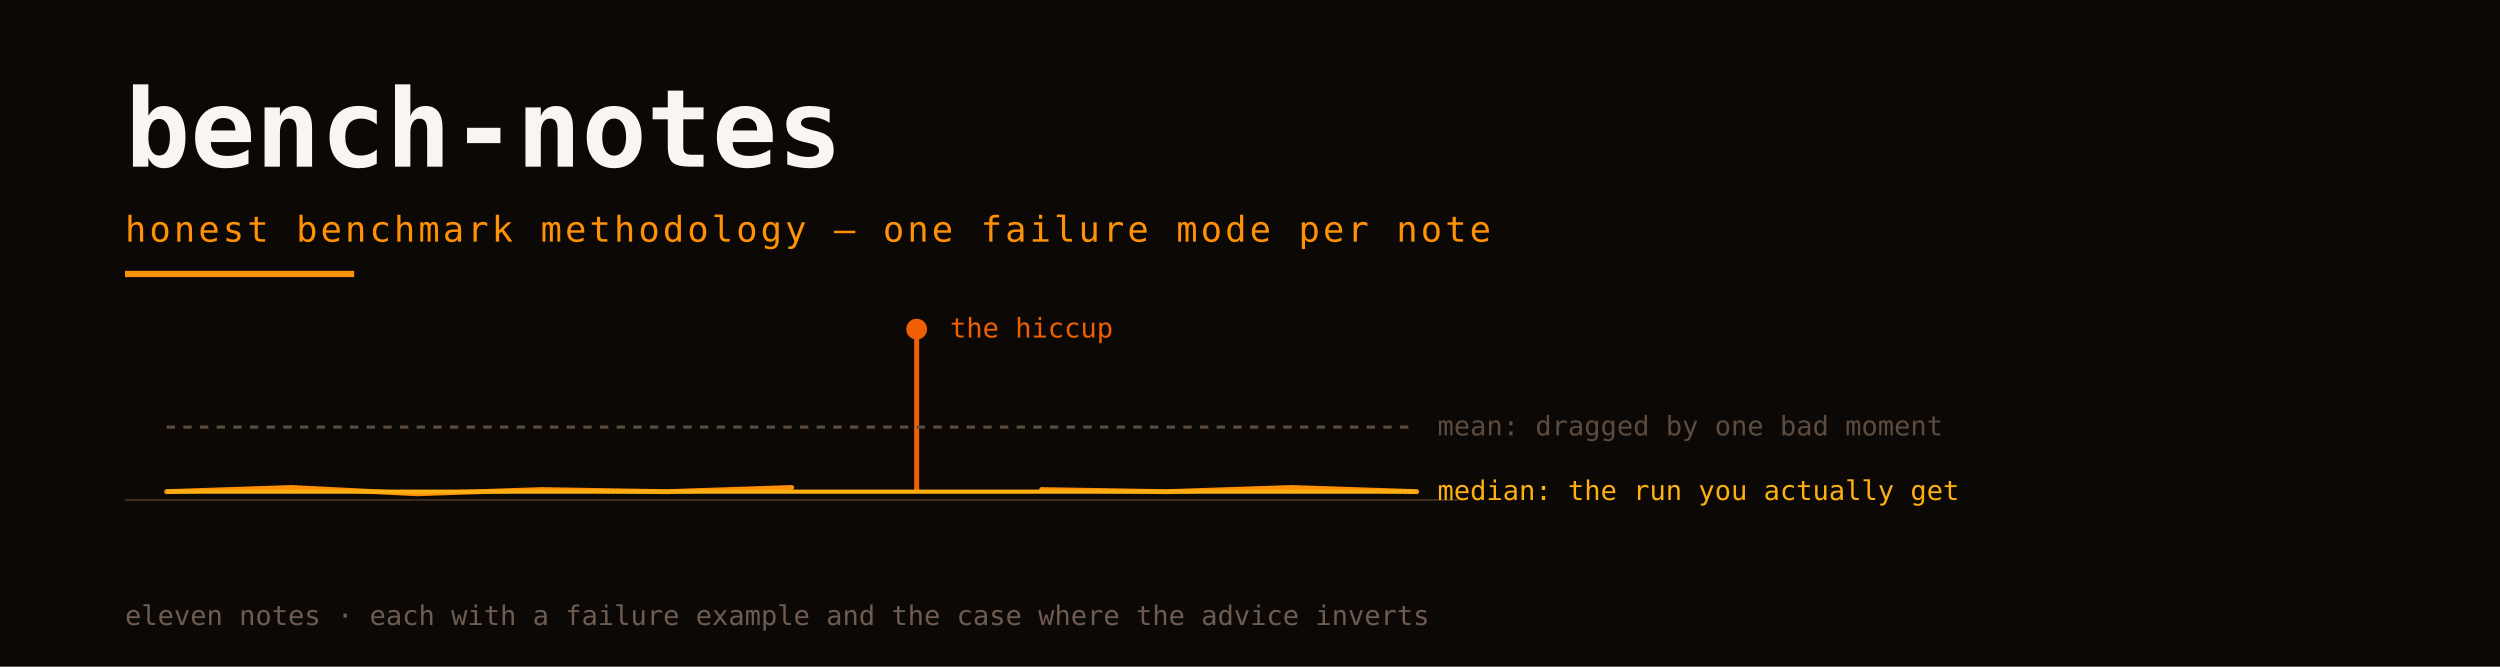
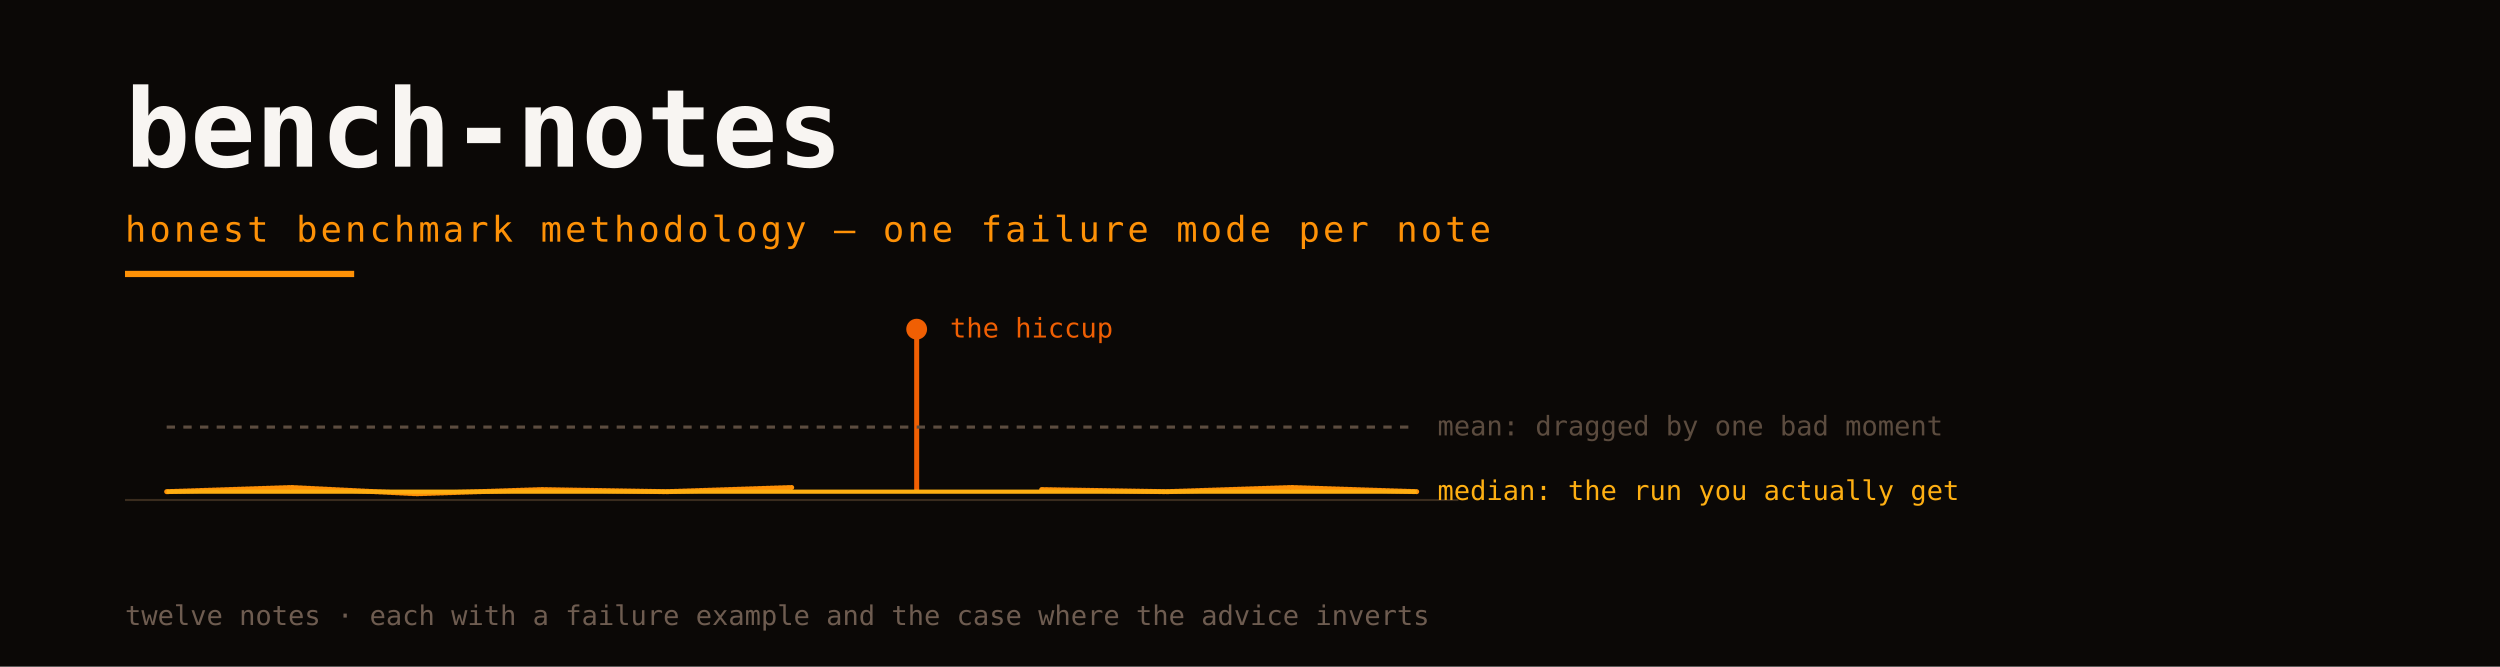
<svg xmlns="http://www.w3.org/2000/svg" viewBox="0 0 1200 320" width="1200" height="320" role="img" aria-label="bench-notes — two distributions: the mean chases the outlier, the median holds">
  <style>
    .draw { animation: draw 2.2s cubic-bezier(.4,0,.2,1) .4s both; }
    .draw2 { animation: draw 2.2s cubic-bezier(.4,0,.2,1) 1.2s both; }
    .outlier { animation: pop .5s ease-out 2.2s both; }
    .meanline { animation: slide 1.4s ease-out 2.6s both; }
    .medline { animation: rise2 .8s ease-out 3.4s both; }
    @keyframes draw { from { stroke-dashoffset: 1; } }
    @keyframes pop { from { opacity: 0; transform: translateY(14px); } }
    @keyframes slide { from { opacity: 0; } }
    @keyframes rise2 { from { opacity: 0; } }
    @media (prefers-reduced-motion: reduce) { .draw, .draw2, .outlier, .meanline, .medline { animation: none; } }
  </style>
  <rect width="1200" height="320" fill="#0b0806" />
  <text x="60" y="80" font-family="ui-monospace, SFMono-Regular, Menlo, Consolas, monospace" font-size="52" font-weight="700" fill="#F8F5F2">bench-notes</text>
  <text x="60" y="116" font-family="ui-monospace, Menlo, monospace" font-size="17" letter-spacing="1.5" fill="#FE9106">honest benchmark methodology — one failure mode per note</text>
  <rect x="60" y="130" width="110" height="3" fill="#FE9106" />
  <line x1="60" y1="240" x2="700" y2="240" stroke="#3a2c1e" stroke-width="1" />
  <path class="draw" pathLength="1" stroke-dasharray="1" stroke-dashoffset="0" d="M80 236 L140 234 L200 237 L260 235 L320 236 L380 234" fill="none" stroke="#FE9106" stroke-width="2.4" stroke-linecap="round" />
  <g class="outlier">
    <line x1="440" y1="236" x2="440" y2="160" stroke="#F05F03" stroke-width="2.4" />
    <circle cx="440" cy="158" r="5" fill="#F05F03" />
    <text x="456" y="162" font-family="ui-monospace, Menlo, monospace" font-size="13" fill="#F05F03">the hiccup</text>
  </g>
  <path class="draw2" pathLength="1" stroke-dasharray="1" stroke-dashoffset="0" d="M500 235 L560 236 L620 234 L680 236" fill="none" stroke="#FE9106" stroke-width="2.4" stroke-linecap="round" />
  <g class="meanline">
    <line x1="80" y1="205" x2="680" y2="205" stroke="#5c4c3f" stroke-width="1.5" stroke-dasharray="4 4" />
    <text x="690" y="209" font-family="ui-monospace, Menlo, monospace" font-size="13" fill="#5c4c3f">mean: dragged by one bad moment</text>
  </g>
  <g class="medline">
    <line x1="80" y1="236" x2="680" y2="236" stroke="#FEAF12" stroke-width="2" />
    <text x="690" y="240" font-family="ui-monospace, Menlo, monospace" font-size="13" fill="#FEAF12">median: the run you actually get</text>
  </g>
-   <text x="60" y="300" font-family="ui-monospace, Menlo, monospace" font-size="13" fill="#6e5c50">eleven notes · each with a failure example and the case where the advice inverts</text>
+   <text x="60" y="300" font-family="ui-monospace, Menlo, monospace" font-size="13" fill="#6e5c50">twelve notes · each with a failure example and the case where the advice inverts</text>
</svg>
